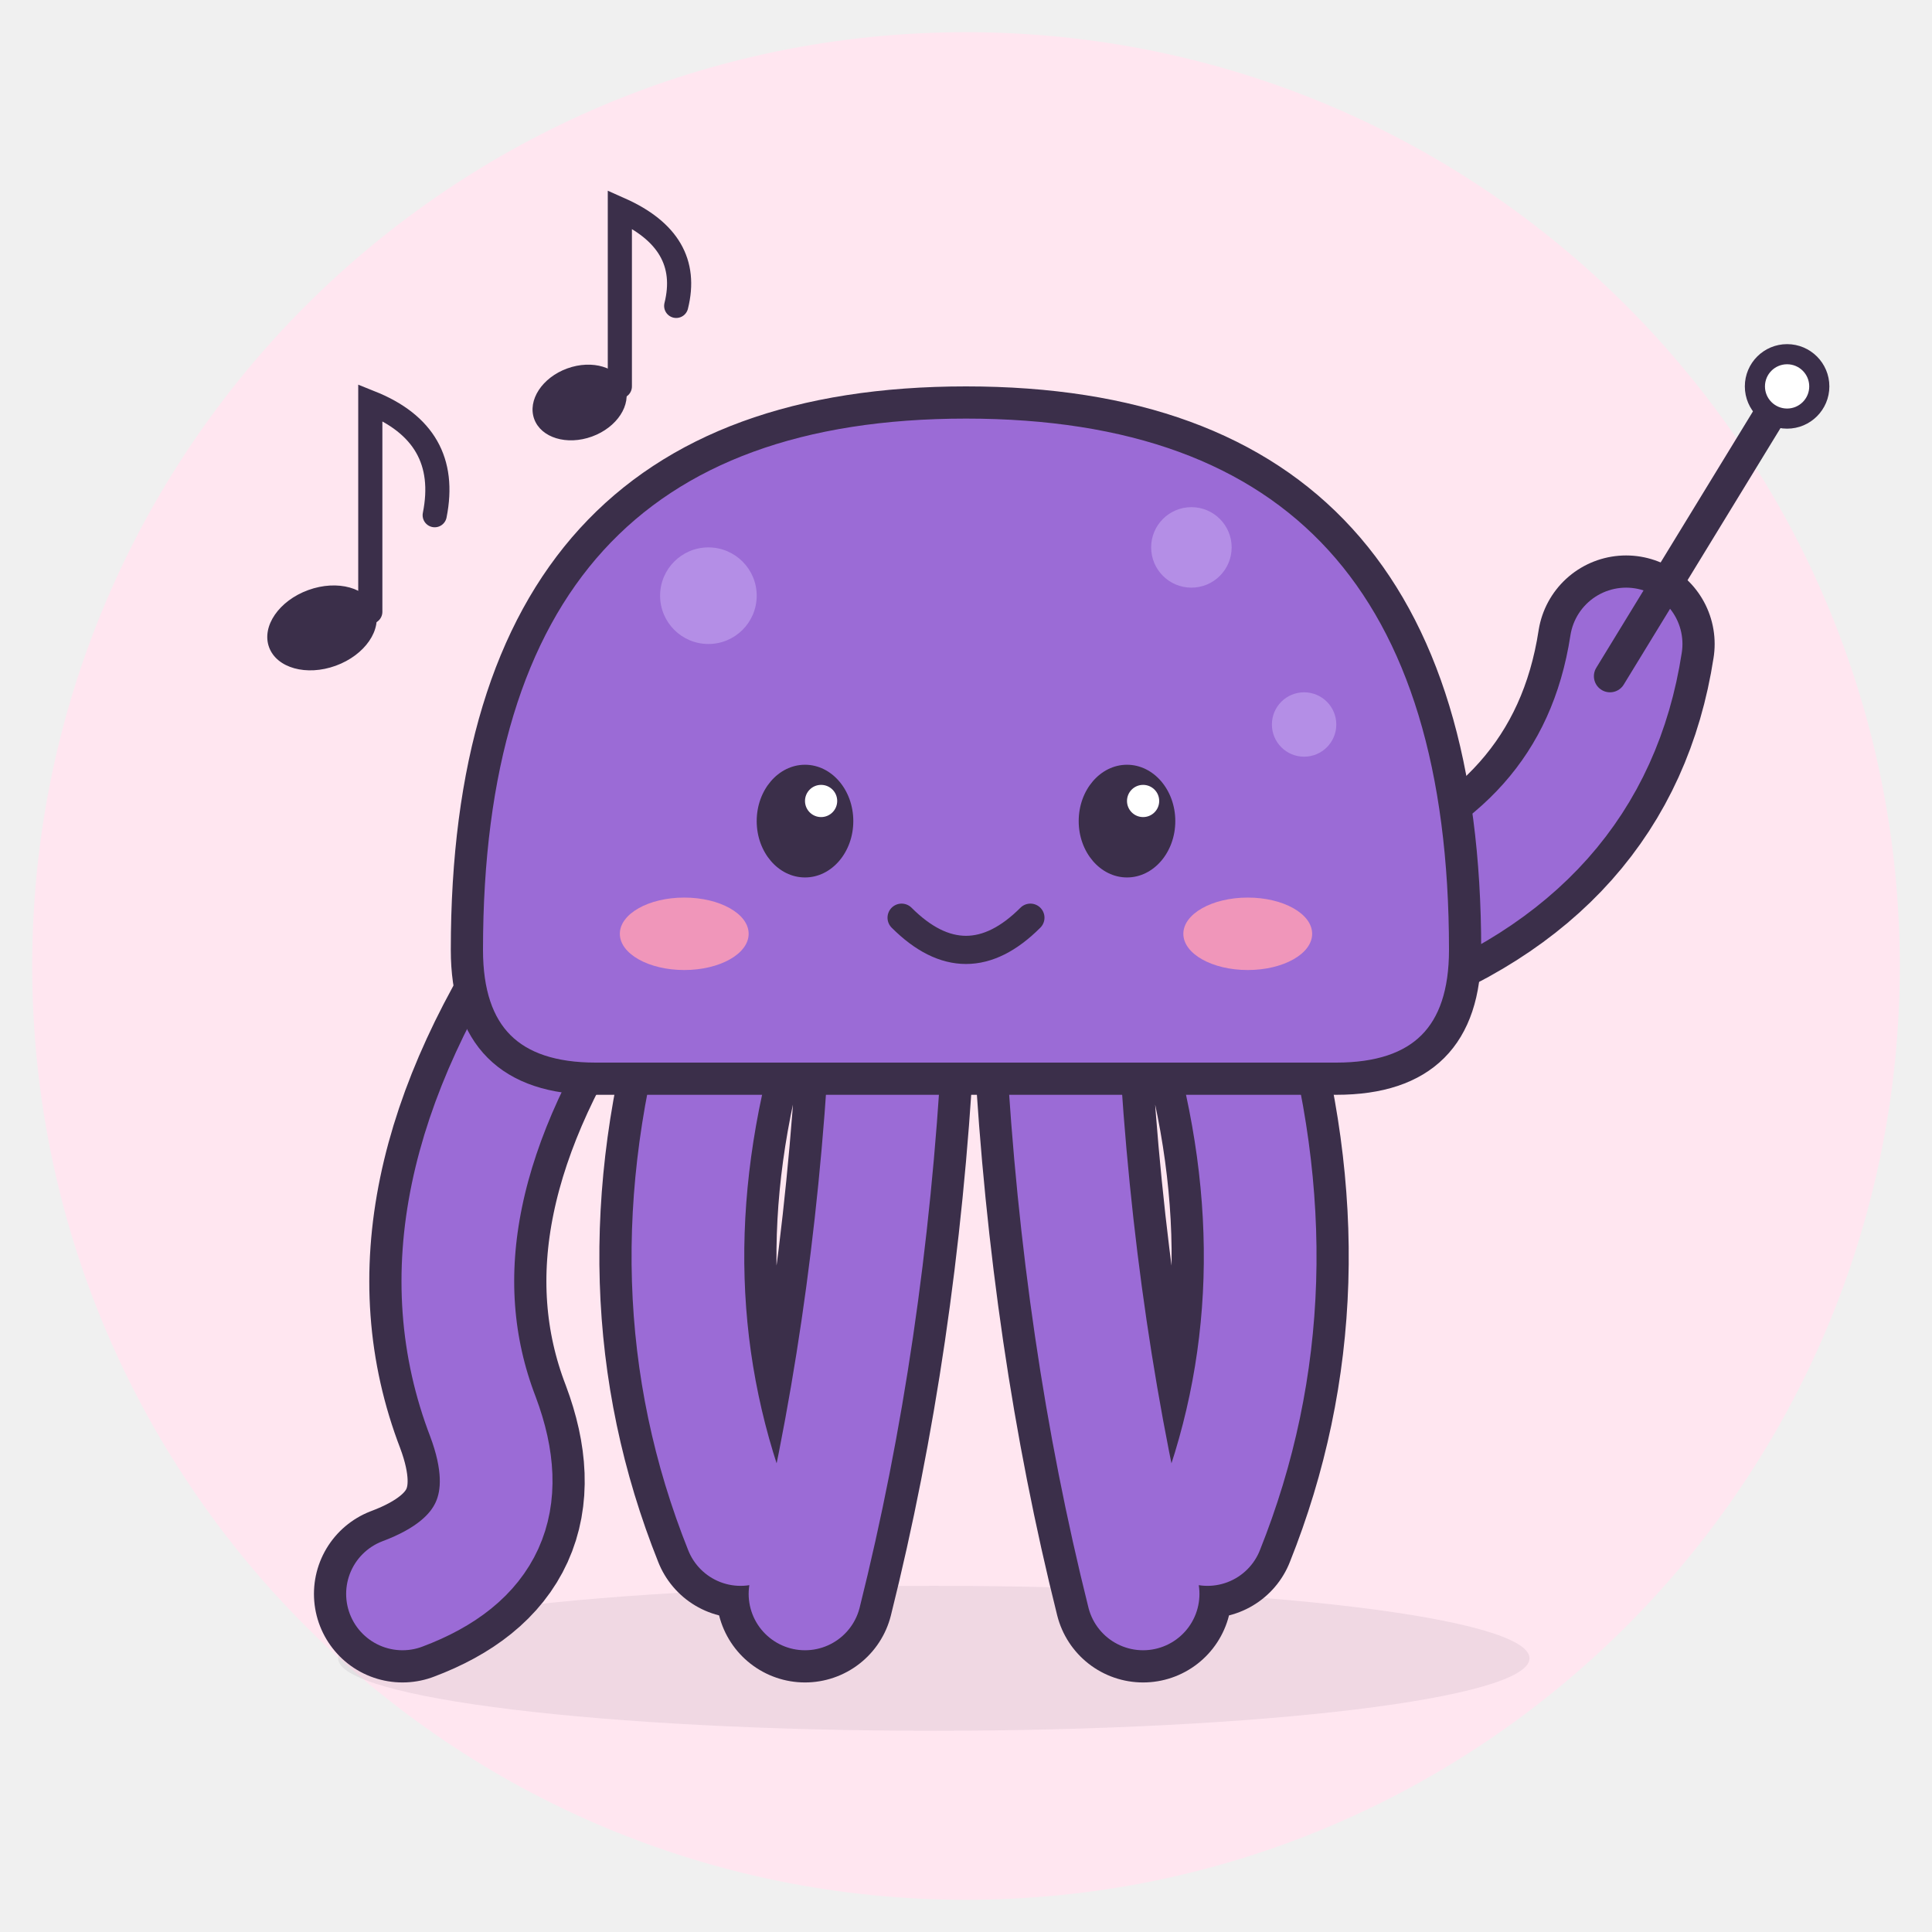
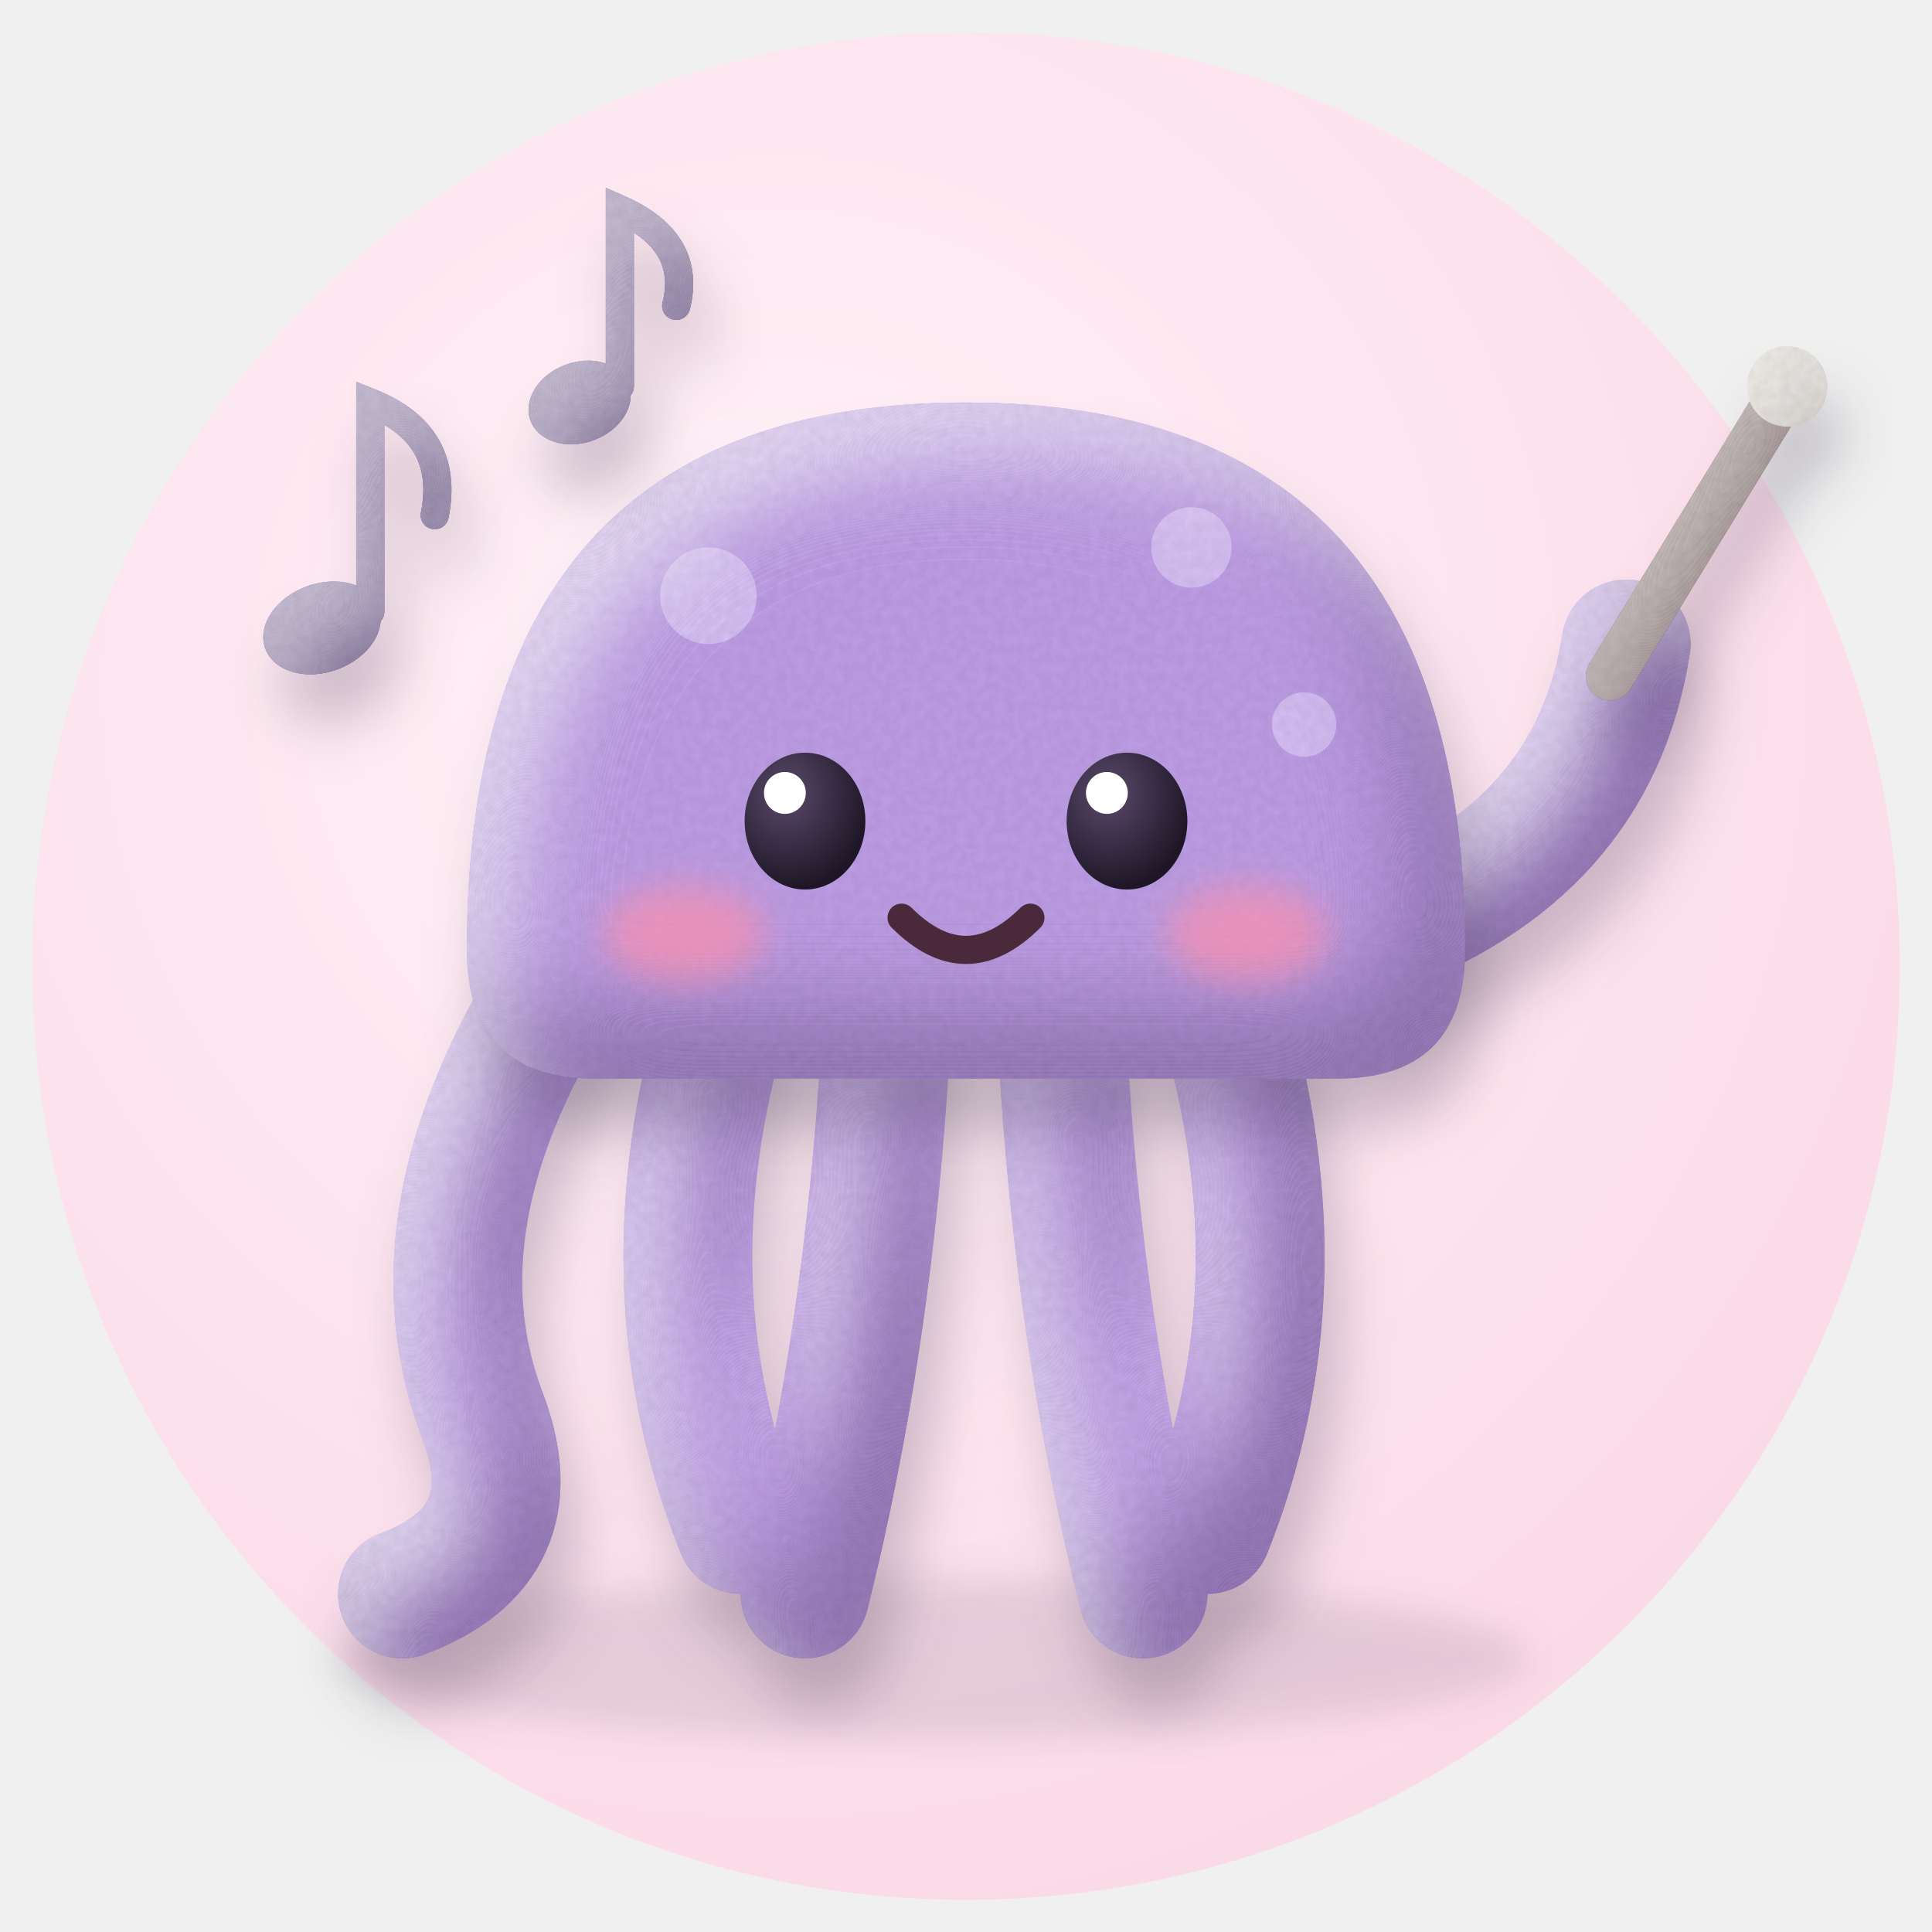
<svg xmlns="http://www.w3.org/2000/svg" viewBox="0 0 240 240" role="img" aria-labelledby="title">
-   <circle cx="120" cy="120" r="116" fill="#ffe6f0" />
-   <ellipse cx="116" cy="206" rx="74" ry="9" fill="#3b2f4a" opacity="0.08" />
-   <g fill="none" stroke-linecap="round">
-     <path d="M72 118 Q50 150 60 176 Q66 192 50 198 M90 126 Q80 160 92 190 M110 130 Q108 166 100 198 M132 130 Q134 166 142 198 M152 126 Q162 160 150 190 M170 116 Q198 106 202 80" stroke="#3b2f4a" stroke-width="22" />
-     <path d="M72 118 Q50 150 60 176 Q66 192 50 198 M90 126 Q80 160 92 190 M110 130 Q108 166 100 198 M132 130 Q134 166 142 198 M152 126 Q162 160 150 190 M170 116 Q198 106 202 80" stroke="#9b6bd6" stroke-width="14" />
+   <defs>
+     <filter id="clay" x="-30%" y="-30%" width="160%" height="160%" color-interpolation-filters="sRGB">
+       <feGaussianBlur in="SourceAlpha" stdDeviation="3.5" result="dropBlur" />
+       <feOffset in="dropBlur" dx="2" dy="6" result="dropOffset" />
+       <feFlood flood-color="#3b2f4a" flood-opacity="0.25" />
+       <feComposite in2="dropOffset" operator="in" result="drop" />
+       <feOffset in="SourceAlpha" dx="-7" dy="-9" result="upLeft" />
+       <feGaussianBlur in="upLeft" stdDeviation="6" result="upLeftBlur" />
+       <feComposite in="SourceAlpha" in2="upLeftBlur" operator="arithmetic" k2="1" k3="-1" result="shadowMask" />
+       <feFlood flood-color="#2a1f35" flood-opacity="0.32" />
+       <feComposite in2="shadowMask" operator="in" result="innerShadow" />
+       <feOffset in="SourceAlpha" dx="5" dy="7" result="downRight" />
+       <feGaussianBlur in="downRight" stdDeviation="4" result="downRightBlur" />
+       <feComposite in="SourceAlpha" in2="downRightBlur" operator="arithmetic" k2="1" k3="-1" result="lightMask" />
+       <feFlood flood-color="#ffffff" flood-opacity="0.45" />
+       <feComposite in2="lightMask" operator="in" result="innerLight" />
+       <feGaussianBlur in="SourceAlpha" stdDeviation="8" result="bump" />
+       <feSpecularLighting in="bump" surfaceScale="8" specularConstant="0.9" specularExponent="16" lighting-color="#ffffff" result="spec">
+         <feDistantLight azimuth="225" elevation="48" />
+       </feSpecularLighting>
+       <feComposite in="spec" in2="SourceAlpha" operator="in" result="shine" />
+       <feTurbulence type="fractalNoise" baseFrequency="0.85" numOctaves="2" seed="7" result="noise" />
+       <feColorMatrix in="noise" type="matrix" values="0 0 0 0 0  0 0 0 0 0  0 0 0 0 0  0 0 0 0.07 0" result="grain" />
+       <feComposite in="grain" in2="SourceAlpha" operator="in" result="texture" />
+       <feMerge>
+         <feMergeNode in="drop" />
+         <feMergeNode in="SourceGraphic" />
+         <feMergeNode in="innerShadow" />
+         <feMergeNode in="innerLight" />
+         <feMergeNode in="shine" />
+         <feMergeNode in="texture" />
+       </feMerge>
+     </filter>
+     <filter id="soft" x="-50%" y="-50%" width="200%" height="200%">
+       <feGaussianBlur stdDeviation="2.2" />
+     </filter>
+     <radialGradient id="eye" cx="35%" cy="30%" r="70%">
+       <stop offset="0" stop-color="#5a4a6b" />
+       <stop offset="1" stop-color="#1e1626" />
+     </radialGradient>
+     <radialGradient id="bg" cx="40%" cy="35%" r="75%">
+       <stop offset="0" stop-color="#fff3f8" />
+       <stop offset="1" stop-color="#fbd7e6" />
+     </radialGradient>
+   </defs>
+   <circle cx="120" cy="120" r="116" fill="url(#bg)" />
+   <ellipse cx="116" cy="206" rx="74" ry="10" fill="#3b2f4a" opacity="0.12" filter="url(#soft)" />
+   <g filter="url(#clay)">
+     <path d="M72 118 Q50 150 60 176 Q66 192 50 198 M90 126 Q80 160 92 190 M110 130 Q108 166 100 198 M132 130 Q134 166 142 198 M152 126 Q162 160 150 190 M170 116 Q198 106 202 80" fill="none" stroke="#a274da" stroke-width="16" stroke-linecap="round" />
  </g>
-   <path d="M58 118 Q58 50 120 50 Q182 50 182 118 Q182 134 166 134 L74 134 Q58 134 58 118 Z" fill="#9b6bd6" stroke="#3b2f4a" stroke-width="4" stroke-linejoin="round" />
-   <circle cx="88" cy="74" r="6" fill="#b48ee6" />
-   <circle cx="148" cy="68" r="5" fill="#b48ee6" />
-   <circle cx="162" cy="90" r="4" fill="#b48ee6" />
-   <ellipse cx="100" cy="102" rx="6" ry="7" fill="#3b2f4a" />
-   <ellipse cx="140" cy="102" rx="6" ry="7" fill="#3b2f4a" />
-   <circle cx="102" cy="99.5" r="2" fill="#fff" />
-   <circle cx="142" cy="99.5" r="2" fill="#fff" />
-   <ellipse cx="85" cy="116" rx="8" ry="4.5" fill="#ff9eb5" opacity="0.85" />
-   <ellipse cx="155" cy="116" rx="8" ry="4.5" fill="#ff9eb5" opacity="0.85" />
-   <path d="M112 114 Q120 122 128 114" fill="none" stroke="#3b2f4a" stroke-width="3.5" stroke-linecap="round" />
-   <path d="M200 84 L222 48" stroke="#3b2f4a" stroke-width="4" stroke-linecap="round" />
-   <circle cx="222" cy="48" r="4" fill="#fff" stroke="#3b2f4a" stroke-width="2.5" />
-   <g fill="#3b2f4a">
-     <ellipse cx="40" cy="78" rx="7" ry="5" transform="rotate(-20 40 78)" />
-     <ellipse cx="72" cy="50" rx="6" ry="4.5" transform="rotate(-20 72 50)" />
+   <g filter="url(#clay)">
+     <path d="M58 118 Q58 50 120 50 Q182 50 182 118 Q182 134 166 134 L74 134 Q58 134 58 118 Z" fill="#a274da" />
+     <circle cx="88" cy="74" r="6" fill="#c3a2ee" />
+     <circle cx="148" cy="68" r="5" fill="#c3a2ee" />
+     <circle cx="162" cy="90" r="4" fill="#c3a2ee" />
  </g>
-   <path d="M46 76 V50 Q56 54 54 64 M77 48 V26 Q86 30 84 38" fill="none" stroke="#3b2f4a" stroke-width="3" stroke-linecap="round" />
+   <ellipse cx="85" cy="116" rx="10" ry="6" fill="#ff8fab" opacity="0.65" filter="url(#soft)" />
+   <ellipse cx="155" cy="116" rx="10" ry="6" fill="#ff8fab" opacity="0.65" filter="url(#soft)" />
+   <ellipse cx="100" cy="102" rx="7.5" ry="8.5" fill="url(#eye)" />
+   <circle cx="97.5" cy="98.5" r="2.6" fill="#fff" />
+   <ellipse cx="140" cy="102" rx="7.5" ry="8.5" fill="url(#eye)" />
+   <circle cx="137.5" cy="98.5" r="2.6" fill="#fff" />
+   <path d="M112 114 Q120 122 128 114" fill="none" stroke="#4a2a3a" stroke-width="3.5" stroke-linecap="round" />
+   <g filter="url(#clay)">
+     <path d="M200 84 L222 48" stroke="#6d4c41" stroke-width="6" stroke-linecap="round" />
+     <circle cx="222" cy="48" r="5" fill="#fff8e1" />
+   </g>
+   <g filter="url(#clay)">
+     <ellipse cx="40" cy="78" rx="7.5" ry="5.5" transform="rotate(-20 40 78)" fill="#6a4c93" />
+     <ellipse cx="72" cy="50" rx="6.5" ry="5" transform="rotate(-20 72 50)" fill="#6a4c93" />
+     <path d="M46 76 V50 Q56 54 54 64 M77 48 V26 Q86 30 84 38" fill="none" stroke="#6a4c93" stroke-width="3.5" stroke-linecap="round" />
+   </g>
</svg>
